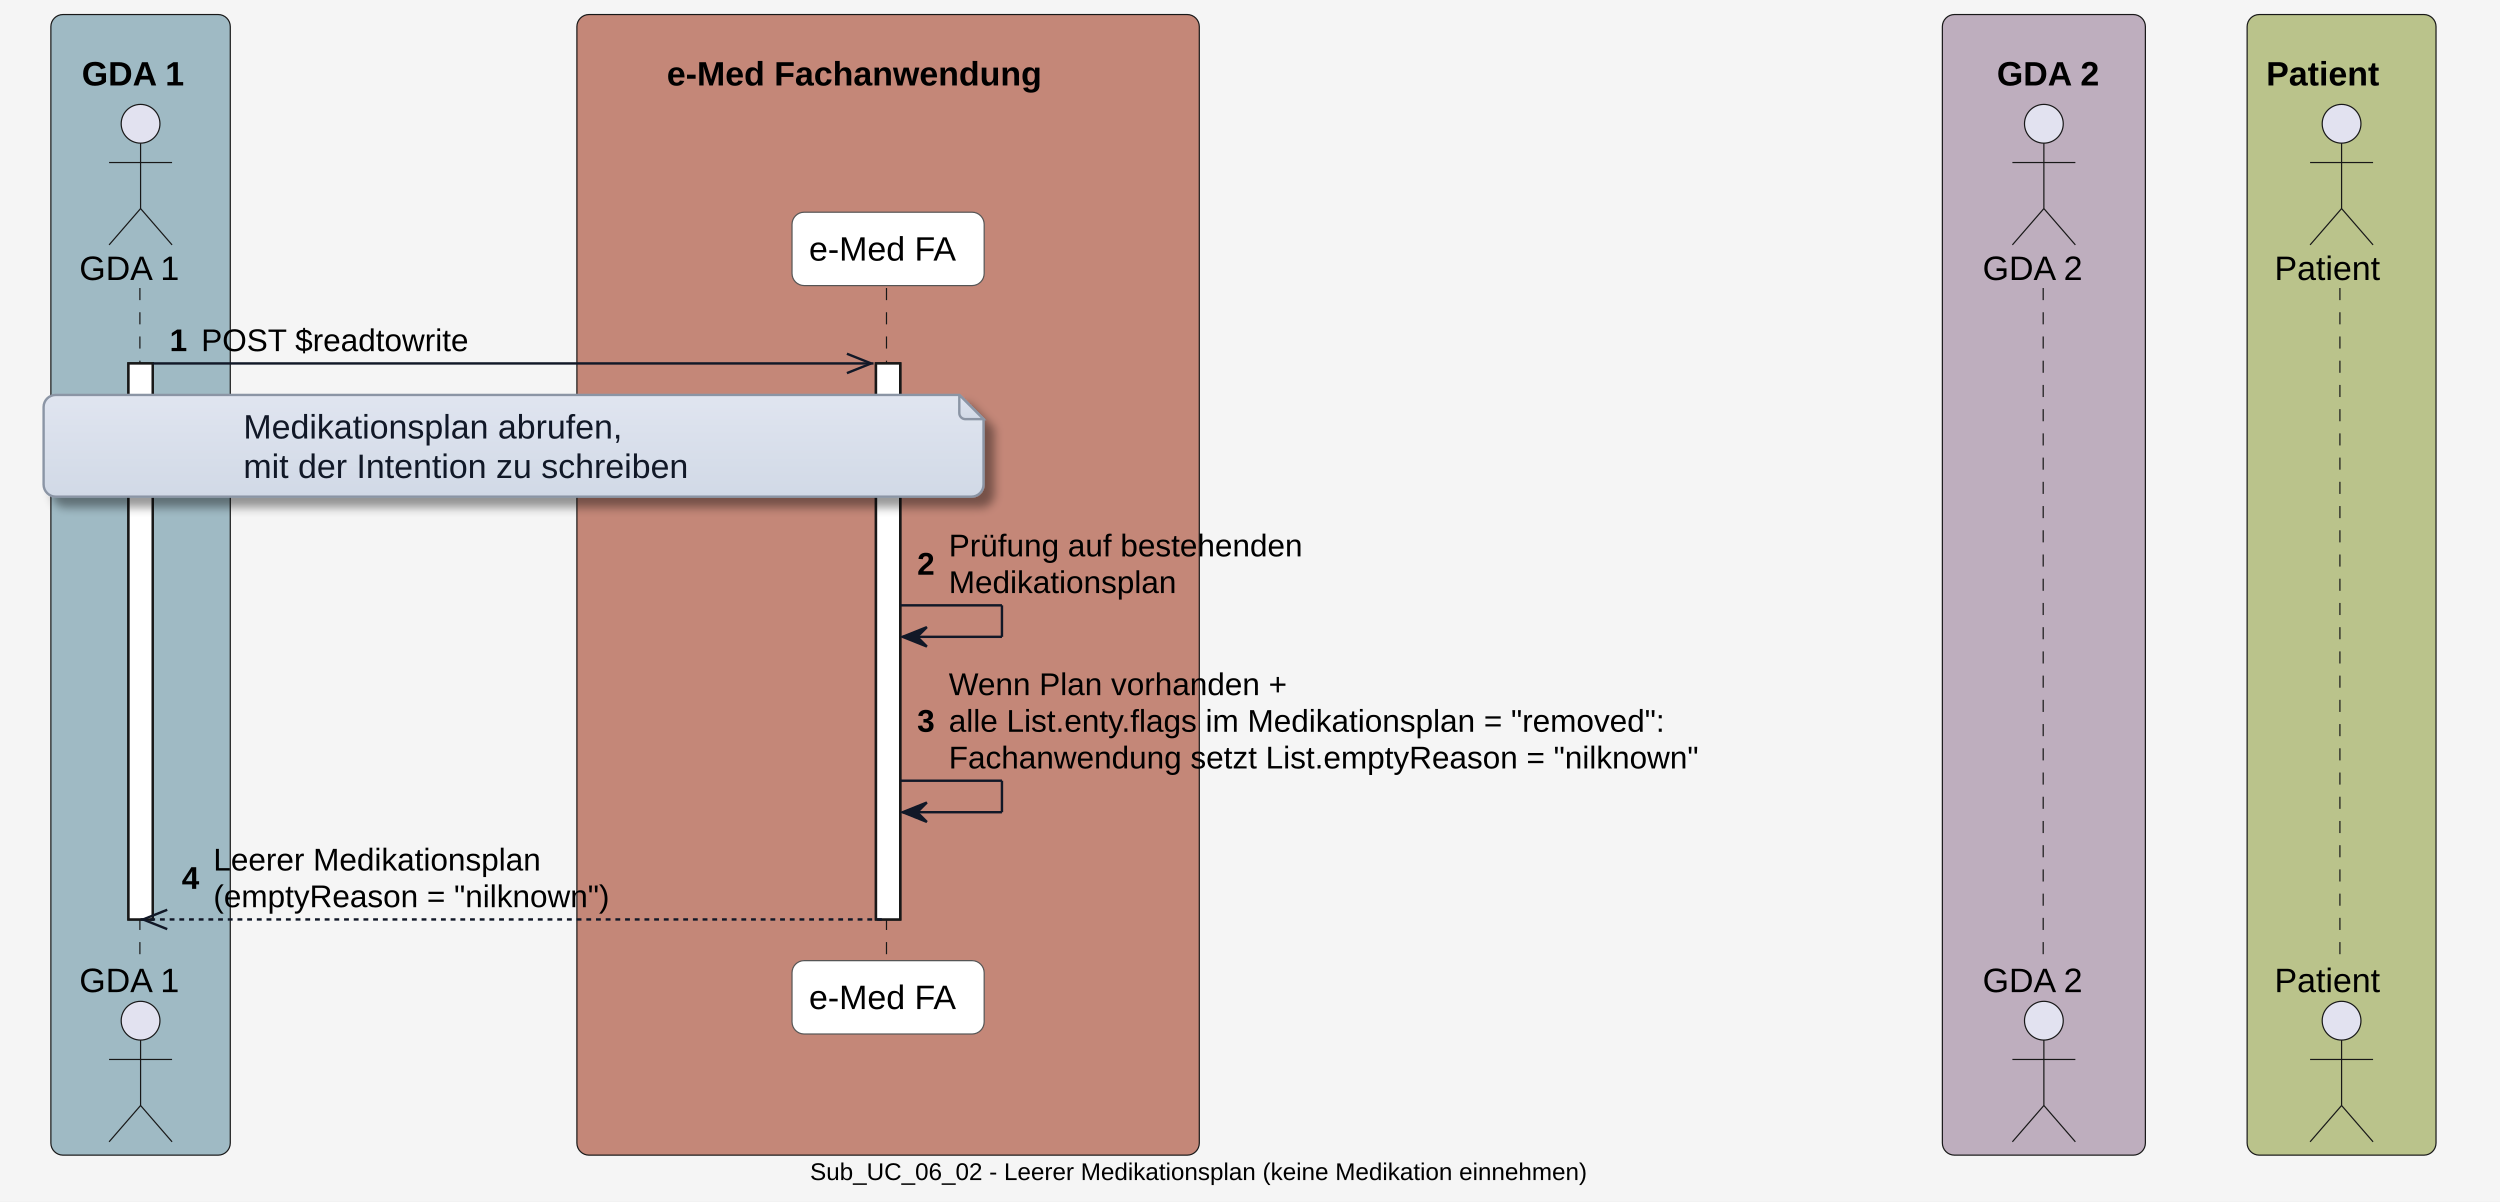
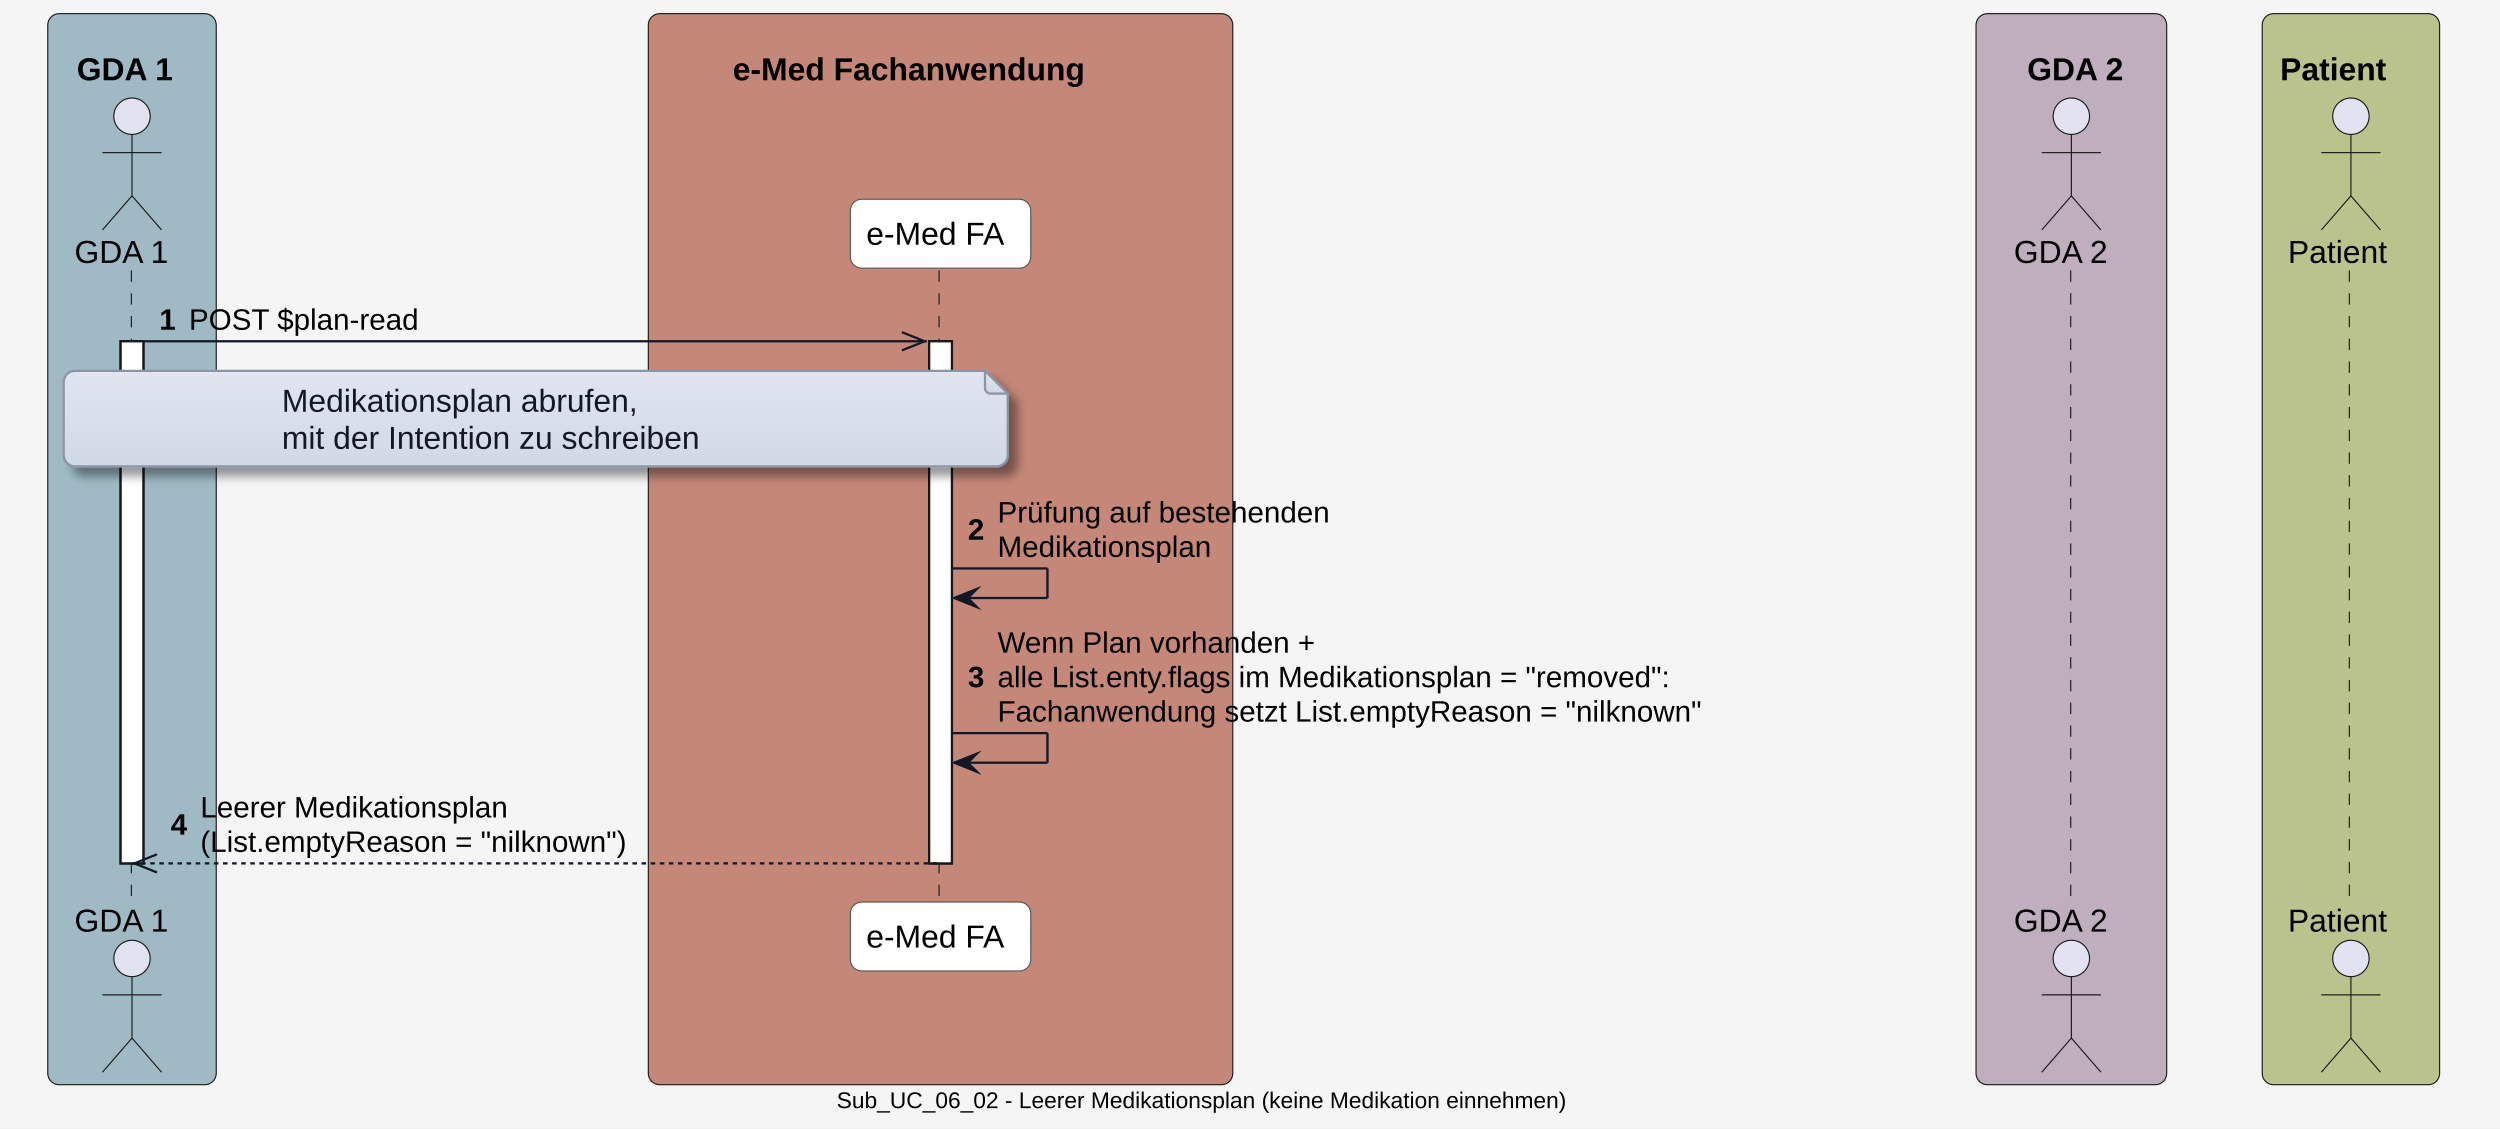
- <svg xmlns="http://www.w3.org/2000/svg" contentStyleType="text/css" data-diagram-type="SEQUENCE" height="496px" preserveAspectRatio="none" style="width:1032px;height:496px;background:#F5F5F5;" version="1.1" viewBox="0 0 1032 496" width="1032px" zoomAndPan="magnify">
+ <svg xmlns="http://www.w3.org/2000/svg" contentStyleType="text/css" data-diagram-type="SEQUENCE" height="496px" preserveAspectRatio="none" style="width:1099px;height:496px;background:#F5F5F5;" version="1.1" viewBox="0 0 1099 496" width="1099px" zoomAndPan="magnify">
  <defs>
-     <linearGradient id="g1bvv9znmtcb7j0" x1="50%" x2="50%" y1="0%" y2="100%">
+     <linearGradient id="g15l1tfmmft6wf0" x1="50%" x2="50%" y1="0%" y2="100%">
      <stop offset="0%" stop-color="#E0E5F0" />
      <stop offset="100%" stop-color="#D1D9E6" />
    </linearGradient>
-     <filter height="300%" id="f1bvv9znmtcb7j" width="300%" x="-1" y="-1">
+     <filter height="300%" id="f15l1tfmmft6wf" width="300%" x="-1" y="-1">
      <feGaussianBlur result="blurOut" stdDeviation="2" />
      <feColorMatrix in="blurOut" result="blurOut2" type="matrix" values="0 0 0 0 0 0 0 0 0 0 0 0 0 0 0 0 0 0 .4 0" />
      <feOffset dx="4" dy="4" in="blurOut2" result="blurOut3" />
      <feBlend in="SourceGraphic" in2="blurOut3" mode="normal" />
    </filter>
  </defs>
  <g>
-     <rect fill="#F5F5F5" height="496" style="stroke:none;stroke-width:1;" width="1032" x="0" y="0" />
+     <rect fill="#F5F5F5" height="496" style="stroke:none;stroke-width:1;" width="1099" x="0" y="0" />
    <rect fill="#9FBAC4" height="470.844" rx="5" ry="5" style="stroke:#181818;stroke-width:0.5;" width="74.059" x="21" y="6" />
    <text fill="#000000" font-family="'Arial'" font-size="14" font-weight="700" lengthAdjust="spacing" textLength="4.874" x="24" y="18.995"> </text>
    <text fill="#000000" font-family="'Arial'" font-size="14" font-weight="700" lengthAdjust="spacing" textLength="48.562" x="33.748" y="35.292">GDA 1</text>
-     <rect fill="#C48778" height="470.844" rx="5" ry="5" style="stroke:#181818;stroke-width:0.5;" width="256.927" x="238.143" y="6" />
-     <text fill="#000000" font-family="'Arial'" font-size="14" font-weight="700" lengthAdjust="spacing" textLength="4.874" x="241.143" y="18.995"> </text>
-     <text fill="#000000" font-family="'Arial'" font-size="14" font-weight="700" lengthAdjust="spacing" textLength="182.69" x="275.261" y="35.292">e-Med Fachanwendung</text>
-     <rect fill="#BEAEBE" height="470.844" rx="5" ry="5" style="stroke:#181818;stroke-width:0.5;" width="83.807" x="801.809" y="6" />
-     <text fill="#000000" font-family="'Arial'" font-size="14" font-weight="700" lengthAdjust="spacing" textLength="4.874" x="804.809" y="18.995"> </text>
-     <text fill="#000000" font-family="'Arial'" font-size="14" font-weight="700" lengthAdjust="spacing" textLength="48.562" x="824.305" y="35.292">GDA 2</text>
-     <rect fill="#BAC38B" height="470.844" rx="5" ry="5" style="stroke:#181818;stroke-width:0.5;" width="77.976" x="927.615" y="6" />
-     <text fill="#000000" font-family="'Arial'" font-size="14" font-weight="700" lengthAdjust="spacing" textLength="4.874" x="930.615" y="18.995"> </text>
-     <text fill="#000000" font-family="'Arial'" font-size="14" font-weight="700" lengthAdjust="spacing" textLength="57.353" x="935.489" y="35.292">Patient</text>
+     <rect fill="#C48778" height="470.844" rx="5" ry="5" style="stroke:#181818;stroke-width:0.5;" width="256.927" x="285" y="6" />
+     <text fill="#000000" font-family="'Arial'" font-size="14" font-weight="700" lengthAdjust="spacing" textLength="4.874" x="288" y="18.995"> </text>
+     <text fill="#000000" font-family="'Arial'" font-size="14" font-weight="700" lengthAdjust="spacing" textLength="182.69" x="322.118" y="35.292">e-Med Fachanwendung</text>
+     <rect fill="#BEAEBE" height="470.844" rx="5" ry="5" style="stroke:#181818;stroke-width:0.5;" width="83.807" x="868.665" y="6" />
+     <text fill="#000000" font-family="'Arial'" font-size="14" font-weight="700" lengthAdjust="spacing" textLength="4.874" x="871.665" y="18.995"> </text>
+     <text fill="#000000" font-family="'Arial'" font-size="14" font-weight="700" lengthAdjust="spacing" textLength="48.562" x="891.162" y="35.292">GDA 2</text>
+     <rect fill="#BAC38B" height="470.844" rx="5" ry="5" style="stroke:#181818;stroke-width:0.5;" width="77.976" x="994.472" y="6" />
+     <text fill="#000000" font-family="'Arial'" font-size="14" font-weight="700" lengthAdjust="spacing" textLength="4.874" x="997.472" y="18.995"> </text>
+     <text fill="#000000" font-family="'Arial'" font-size="14" font-weight="700" lengthAdjust="spacing" textLength="57.353" x="1002.346" y="35.292">Patient</text>
    <g>
      <rect fill="#FFFFFF" height="229.523" style="stroke:#181818;stroke-width:1;" width="10" x="53.029" y="150.023" />
    </g>
    <g>
-       <rect fill="#FFFFFF" height="229.523" style="stroke:#181818;stroke-width:1;" width="10" x="361.606" y="150.023" />
+       <rect fill="#FFFFFF" height="229.523" style="stroke:#181818;stroke-width:1;" width="10" x="408.463" y="150.023" />
    </g>
    <g class="participant-lifeline" data-entity-uid="part1" data-qualified-name="GDA_1" data-source-line="41" id="part1-lifeline">
      <g>
        <rect fill="#000000" fill-opacity="0" height="278.656" width="8" x="54.029" y="118.891" />
        <line style="stroke:#181818;stroke-width:0.5;stroke-dasharray:5,5;" x1="57.748" x2="57.748" y1="118.891" y2="397.547" />
      </g>
    </g>
    <g class="participant-lifeline" data-entity-uid="part2" data-qualified-name="eMed_FA" data-source-line="45" id="part2-lifeline">
      <g>
-         <rect fill="#000000" fill-opacity="0" height="278.656" width="8" x="362.606" y="118.891" />
-         <line style="stroke:#181818;stroke-width:0.5;stroke-dasharray:5,5;" x1="365.944" x2="365.944" y1="118.891" y2="397.547" />
+         <rect fill="#000000" fill-opacity="0" height="278.656" width="8" x="409.463" y="118.891" />
+         <line style="stroke:#181818;stroke-width:0.5;stroke-dasharray:5,5;" x1="412.801" x2="412.801" y1="118.891" y2="397.547" />
      </g>
    </g>
    <g class="participant-lifeline" data-entity-uid="part3" data-qualified-name="GDA_2" data-source-line="49" id="part3-lifeline">
      <g>
-         <rect fill="#000000" fill-opacity="0" height="278.656" width="8" x="839.712" y="118.891" />
-         <line style="stroke:#181818;stroke-width:0.5;stroke-dasharray:5,5;" x1="843.43" x2="843.43" y1="118.891" y2="397.547" />
+         <rect fill="#000000" fill-opacity="0" height="278.656" width="8" x="906.569" y="118.891" />
+         <line style="stroke:#181818;stroke-width:0.5;stroke-dasharray:5,5;" x1="910.287" x2="910.287" y1="118.891" y2="397.547" />
      </g>
    </g>
    <g class="participant-lifeline" data-entity-uid="part4" data-qualified-name="Patient" data-source-line="53" id="part4-lifeline">
      <g>
-         <rect fill="#000000" fill-opacity="0" height="278.656" width="8" x="962.603" y="118.891" />
-         <line style="stroke:#181818;stroke-width:0.5;stroke-dasharray:5,5;" x1="965.915" x2="965.915" y1="118.891" y2="397.547" />
+         <rect fill="#000000" fill-opacity="0" height="278.656" width="8" x="1029.46" y="118.891" />
+         <line style="stroke:#181818;stroke-width:0.5;stroke-dasharray:5,5;" x1="1032.772" x2="1032.772" y1="118.891" y2="397.547" />
      </g>
    </g>
    <g class="participant participant-head" data-entity-uid="part1" data-qualified-name="GDA_1" data-source-line="41" id="part1-head">
      <text fill="#000000" font-family="'Arial'" font-size="14" lengthAdjust="spacing" textLength="44.563" x="32.748" y="115.589">GDA 1</text>
      <ellipse cx="58.029" cy="51.094" fill="#E2E2F0" rx="8" ry="8" style="stroke:#181818;stroke-width:0.5;" />
      <path d="M58.029,59.094 L58.029,86.094 M45.029,67.094 L71.029,67.094 M58.029,86.094 L45.029,101.094 M58.029,86.094 L71.029,101.094" fill="none" style="stroke:#181818;stroke-width:0.5;" />
    </g>
    <g class="participant participant-tail" data-entity-uid="part1" data-qualified-name="GDA_1" data-source-line="41" id="part1-tail">
      <text fill="#000000" font-family="'Arial'" font-size="14" lengthAdjust="spacing" textLength="44.563" x="32.748" y="409.542">GDA 1</text>
      <ellipse cx="58.029" cy="421.344" fill="#E2E2F0" rx="8" ry="8" style="stroke:#181818;stroke-width:0.5;" />
      <path d="M58.029,429.344 L58.029,456.344 M45.029,437.344 L71.029,437.344 M58.029,456.344 L45.029,471.344 M58.029,456.344 L71.029,471.344" fill="none" style="stroke:#181818;stroke-width:0.5;" />
    </g>
    <g class="participant participant-head" data-entity-uid="part2" data-qualified-name="eMed_FA" data-source-line="45" id="part2-head">
-       <rect fill="#FFFFFF" height="30.297" rx="5" ry="5" style="stroke:#555555;stroke-width:0.5;" width="79.324" x="326.944" y="87.594" />
-       <text fill="#000000" font-family="'Arial'" font-size="14" lengthAdjust="spacing" textLength="65.324" x="333.944" y="107.589">e-Med FA</text>
+       <rect fill="#FFFFFF" height="30.297" rx="5" ry="5" style="stroke:#555555;stroke-width:0.5;" width="79.324" x="373.801" y="87.594" />
+       <text fill="#000000" font-family="'Arial'" font-size="14" lengthAdjust="spacing" textLength="65.324" x="380.801" y="107.589">e-Med FA</text>
    </g>
    <g class="participant participant-tail" data-entity-uid="part2" data-qualified-name="eMed_FA" data-source-line="45" id="part2-tail">
-       <rect fill="#FFFFFF" height="30.297" rx="5" ry="5" style="stroke:#555555;stroke-width:0.5;" width="79.324" x="326.944" y="396.547" />
-       <text fill="#000000" font-family="'Arial'" font-size="14" lengthAdjust="spacing" textLength="65.324" x="333.944" y="416.542">e-Med FA</text>
+       <rect fill="#FFFFFF" height="30.297" rx="5" ry="5" style="stroke:#555555;stroke-width:0.5;" width="79.324" x="373.801" y="396.547" />
+       <text fill="#000000" font-family="'Arial'" font-size="14" lengthAdjust="spacing" textLength="65.324" x="380.801" y="416.542">e-Med FA</text>
    </g>
    <g class="participant participant-head" data-entity-uid="part3" data-qualified-name="GDA_2" data-source-line="49" id="part3-head">
-       <text fill="#000000" font-family="'Arial'" font-size="14" lengthAdjust="spacing" textLength="44.563" x="818.43" y="115.589">GDA 2</text>
-       <ellipse cx="843.712" cy="51.094" fill="#E2E2F0" rx="8" ry="8" style="stroke:#181818;stroke-width:0.5;" />
-       <path d="M843.712,59.094 L843.712,86.094 M830.712,67.094 L856.712,67.094 M843.712,86.094 L830.712,101.094 M843.712,86.094 L856.712,101.094" fill="none" style="stroke:#181818;stroke-width:0.5;" />
+       <text fill="#000000" font-family="'Arial'" font-size="14" lengthAdjust="spacing" textLength="44.563" x="885.287" y="115.589">GDA 2</text>
+       <ellipse cx="910.569" cy="51.094" fill="#E2E2F0" rx="8" ry="8" style="stroke:#181818;stroke-width:0.5;" />
+       <path d="M910.569,59.094 L910.569,86.094 M897.569,67.094 L923.569,67.094 M910.569,86.094 L897.569,101.094 M910.569,86.094 L923.569,101.094" fill="none" style="stroke:#181818;stroke-width:0.5;" />
    </g>
    <g class="participant participant-tail" data-entity-uid="part3" data-qualified-name="GDA_2" data-source-line="49" id="part3-tail">
-       <text fill="#000000" font-family="'Arial'" font-size="14" lengthAdjust="spacing" textLength="44.563" x="818.43" y="409.542">GDA 2</text>
-       <ellipse cx="843.712" cy="421.344" fill="#E2E2F0" rx="8" ry="8" style="stroke:#181818;stroke-width:0.5;" />
-       <path d="M843.712,429.344 L843.712,456.344 M830.712,437.344 L856.712,437.344 M843.712,456.344 L830.712,471.344 M843.712,456.344 L856.712,471.344" fill="none" style="stroke:#181818;stroke-width:0.5;" />
+       <text fill="#000000" font-family="'Arial'" font-size="14" lengthAdjust="spacing" textLength="44.563" x="885.287" y="409.542">GDA 2</text>
+       <ellipse cx="910.569" cy="421.344" fill="#E2E2F0" rx="8" ry="8" style="stroke:#181818;stroke-width:0.5;" />
+       <path d="M910.569,429.344 L910.569,456.344 M897.569,437.344 L923.569,437.344 M910.569,456.344 L897.569,471.344 M910.569,456.344 L923.569,471.344" fill="none" style="stroke:#181818;stroke-width:0.5;" />
    </g>
    <g class="participant participant-head" data-entity-uid="part4" data-qualified-name="Patient" data-source-line="53" id="part4-head">
-       <text fill="#000000" font-family="'Arial'" font-size="14" lengthAdjust="spacing" textLength="49.376" x="938.915" y="115.589">Patient</text>
-       <ellipse cx="966.603" cy="51.094" fill="#E2E2F0" rx="8" ry="8" style="stroke:#181818;stroke-width:0.5;" />
-       <path d="M966.603,59.094 L966.603,86.094 M953.603,67.094 L979.603,67.094 M966.603,86.094 L953.603,101.094 M966.603,86.094 L979.603,101.094" fill="none" style="stroke:#181818;stroke-width:0.5;" />
+       <text fill="#000000" font-family="'Arial'" font-size="14" lengthAdjust="spacing" textLength="49.376" x="1005.772" y="115.589">Patient</text>
+       <ellipse cx="1033.46" cy="51.094" fill="#E2E2F0" rx="8" ry="8" style="stroke:#181818;stroke-width:0.5;" />
+       <path d="M1033.46,59.094 L1033.46,86.094 M1020.46,67.094 L1046.46,67.094 M1033.46,86.094 L1020.46,101.094 M1033.46,86.094 L1046.46,101.094" fill="none" style="stroke:#181818;stroke-width:0.5;" />
    </g>
    <g class="participant participant-tail" data-entity-uid="part4" data-qualified-name="Patient" data-source-line="53" id="part4-tail">
-       <text fill="#000000" font-family="'Arial'" font-size="14" lengthAdjust="spacing" textLength="49.376" x="938.915" y="409.542">Patient</text>
-       <ellipse cx="966.603" cy="421.344" fill="#E2E2F0" rx="8" ry="8" style="stroke:#181818;stroke-width:0.5;" />
-       <path d="M966.603,429.344 L966.603,456.344 M953.603,437.344 L979.603,437.344 M966.603,456.344 L953.603,471.344 M966.603,456.344 L979.603,471.344" fill="none" style="stroke:#181818;stroke-width:0.5;" />
+       <text fill="#000000" font-family="'Arial'" font-size="14" lengthAdjust="spacing" textLength="49.376" x="1005.772" y="409.542">Patient</text>
+       <ellipse cx="1033.46" cy="421.344" fill="#E2E2F0" rx="8" ry="8" style="stroke:#181818;stroke-width:0.5;" />
+       <path d="M1033.46,429.344 L1033.46,456.344 M1020.46,437.344 L1046.46,437.344 M1033.46,456.344 L1020.46,471.344 M1033.46,456.344 L1046.46,471.344" fill="none" style="stroke:#181818;stroke-width:0.5;" />
    </g>
    <g>
      <rect fill="#FFFFFF" height="229.523" style="stroke:#181818;stroke-width:1;" width="10" x="53.029" y="150.023" />
    </g>
    <g>
-       <rect fill="#FFFFFF" height="229.523" style="stroke:#181818;stroke-width:1;" width="10" x="361.606" y="150.023" />
+       <rect fill="#FFFFFF" height="229.523" style="stroke:#181818;stroke-width:1;" width="10" x="408.463" y="150.023" />
    </g>
    <g class="message" data-entity-1="part1" data-entity-2="part2" data-source-line="59" id="msg1">
-       <line style="stroke:#111827;stroke-width:1;" x1="359.606" x2="349.606" y1="150.023" y2="146.023" />
-       <line style="stroke:#111827;stroke-width:1;" x1="359.606" x2="349.606" y1="150.023" y2="154.023" />
-       <line style="stroke:#111827;stroke-width:1;" x1="63.029" x2="360.606" y1="150.023" y2="150.023" />
+       <line style="stroke:#111827;stroke-width:1;" x1="406.463" x2="396.463" y1="150.023" y2="146.023" />
+       <line style="stroke:#111827;stroke-width:1;" x1="406.463" x2="396.463" y1="150.023" y2="154.023" />
+       <line style="stroke:#111827;stroke-width:1;" x1="63.029" x2="407.463" y1="150.023" y2="150.023" />
      <text fill="#000000" font-family="'Arial'" font-size="13" font-weight="700" lengthAdjust="spacing" textLength="9.045" x="70.029" y="144.958">1</text>
-       <text fill="#000000" font-family="'Arial'" font-size="13" lengthAdjust="spacing" textLength="121.964" x="83.075" y="144.958">POST $readtowrite</text>
+       <text fill="#000000" font-family="'Arial'" font-size="13" lengthAdjust="spacing" textLength="108.989" x="83.075" y="144.958">POST $plan-read</text>
    </g>
-     <path d="M18,168.023 L18,200.023 A5,5 0 0 0 23,205.023 L401,205.023 A5,5 0 0 0 406,200.023 L406,173.023 L396,163.023 L23,163.023 A5,5 0 0 0 18,168.023" fill="url(#g1bvv9znmtcb7j0)" filter="url(#f1bvv9znmtcb7j)" style="stroke:#8B95A5;stroke-width:1;" />
-     <path d="M396,163.023 L396,170.523 A2.5,2.5 0 0 0 398.5,173.023 L406,173.023 L396,163.023" fill="url(#g1bvv9znmtcb7j0)" style="stroke:#8B95A5;stroke-width:1;" />
-     <text fill="#111827" font-family="'Arial'" font-size="14" lengthAdjust="spacing" textLength="177.905" x="100.467" y="181.019">Medikationsplan abrufen,</text>
-     <text fill="#111827" font-family="'Arial'" font-size="14" lengthAdjust="spacing" textLength="211.586" x="100.467" y="197.315">mit der Intention zu schreiben</text>
+     <path d="M28,168.023 L28,200.023 A5,5 0 0 0 33,205.023 L438,205.023 A5,5 0 0 0 443,200.023 L443,173.023 L433,163.023 L33,163.023 A5,5 0 0 0 28,168.023" fill="url(#g15l1tfmmft6wf0)" filter="url(#f15l1tfmmft6wf)" style="stroke:#8B95A5;stroke-width:1;" />
+     <path d="M433,163.023 L433,170.523 A2.5,2.5 0 0 0 435.5,173.023 L443,173.023 L433,163.023" fill="url(#g15l1tfmmft6wf0)" style="stroke:#8B95A5;stroke-width:1;" />
+     <text fill="#111827" font-family="'Arial'" font-size="14" lengthAdjust="spacing" textLength="177.905" x="123.896" y="181.019">Medikationsplan abrufen,</text>
+     <text fill="#111827" font-family="'Arial'" font-size="14" lengthAdjust="spacing" textLength="211.586" x="123.896" y="197.315">mit der Intention zu schreiben</text>
    <g class="message" data-entity-1="part2" data-entity-2="part2" data-source-line="68" id="msg2">
-       <line style="stroke:#111827;stroke-width:1;" x1="371.606" x2="413.606" y1="249.883" y2="249.883" />
-       <line style="stroke:#111827;stroke-width:1;" x1="413.606" x2="413.606" y1="249.883" y2="262.883" />
-       <line style="stroke:#111827;stroke-width:1;" x1="372.606" x2="413.606" y1="262.883" y2="262.883" />
-       <polygon fill="#111827" points="382.606,258.883,372.606,262.883,382.606,266.883,378.606,262.883" style="stroke:#111827;stroke-width:1;" />
-       <text fill="#000000" font-family="'Arial'" font-size="13" font-weight="700" lengthAdjust="spacing" textLength="9.045" x="378.606" y="237.25">2</text>
-       <text fill="#000000" font-family="'Arial'" font-size="13" lengthAdjust="spacing" textLength="164.861" x="391.651" y="229.684">Prüfung auf bestehenden</text>
-       <text fill="#000000" font-family="'Arial'" font-size="13" lengthAdjust="spacing" textLength="106.317" x="391.651" y="244.817">Medikationsplan</text>
+       <line style="stroke:#111827;stroke-width:1;" x1="418.463" x2="460.463" y1="249.883" y2="249.883" />
+       <line style="stroke:#111827;stroke-width:1;" x1="460.463" x2="460.463" y1="249.883" y2="262.883" />
+       <line style="stroke:#111827;stroke-width:1;" x1="419.463" x2="460.463" y1="262.883" y2="262.883" />
+       <polygon fill="#111827" points="429.463,258.883,419.463,262.883,429.463,266.883,425.463,262.883" style="stroke:#111827;stroke-width:1;stroke-linejoin:miter;stroke-miterlimit:10;" />
+       <text fill="#000000" font-family="'Arial'" font-size="13" font-weight="700" lengthAdjust="spacing" textLength="9.045" x="425.463" y="237.25">2</text>
+       <text fill="#000000" font-family="'Arial'" font-size="13" lengthAdjust="spacing" textLength="164.861" x="438.508" y="229.684">Prüfung auf bestehenden</text>
+       <text fill="#000000" font-family="'Arial'" font-size="13" lengthAdjust="spacing" textLength="106.317" x="438.508" y="244.817">Medikationsplan</text>
    </g>
    <g class="message" data-entity-1="part2" data-entity-2="part2" data-source-line="70" id="msg3">
-       <line style="stroke:#111827;stroke-width:1;" x1="371.606" x2="413.606" y1="322.281" y2="322.281" />
-       <line style="stroke:#111827;stroke-width:1;" x1="413.606" x2="413.606" y1="322.281" y2="335.281" />
-       <line style="stroke:#111827;stroke-width:1;" x1="372.606" x2="413.606" y1="335.281" y2="335.281" />
-       <polygon fill="#111827" points="382.606,331.281,372.606,335.281,382.606,339.281,378.606,335.281" style="stroke:#111827;stroke-width:1;" />
-       <text fill="#000000" font-family="'Arial'" font-size="13" font-weight="700" lengthAdjust="spacing" textLength="9.045" x="378.606" y="302.082">3</text>
-       <text fill="#000000" font-family="'Arial'" font-size="13" lengthAdjust="spacing" textLength="158.203" x="391.651" y="286.95">Wenn Plan vorhanden +</text>
-       <text fill="#000000" font-family="'Arial'" font-size="13" lengthAdjust="spacing" textLength="342.773" x="391.651" y="302.082">alle List.enty.flags im Medikationsplan = "removed":</text>
-       <text fill="#000000" font-family="'Arial'" font-size="13" lengthAdjust="spacing" textLength="352.638" x="391.651" y="317.215">Fachanwendung setzt List.emptyReason = "nilknown"</text>
+       <line style="stroke:#111827;stroke-width:1;" x1="418.463" x2="460.463" y1="322.281" y2="322.281" />
+       <line style="stroke:#111827;stroke-width:1;" x1="460.463" x2="460.463" y1="322.281" y2="335.281" />
+       <line style="stroke:#111827;stroke-width:1;" x1="419.463" x2="460.463" y1="335.281" y2="335.281" />
+       <polygon fill="#111827" points="429.463,331.281,419.463,335.281,429.463,339.281,425.463,335.281" style="stroke:#111827;stroke-width:1;stroke-linejoin:miter;stroke-miterlimit:10;" />
+       <text fill="#000000" font-family="'Arial'" font-size="13" font-weight="700" lengthAdjust="spacing" textLength="9.045" x="425.463" y="302.082">3</text>
+       <text fill="#000000" font-family="'Arial'" font-size="13" lengthAdjust="spacing" textLength="158.203" x="438.508" y="286.95">Wenn Plan vorhanden +</text>
+       <text fill="#000000" font-family="'Arial'" font-size="13" lengthAdjust="spacing" textLength="342.773" x="438.508" y="302.082">alle List.enty.flags im Medikationsplan = "removed":</text>
+       <text fill="#000000" font-family="'Arial'" font-size="13" lengthAdjust="spacing" textLength="352.638" x="438.508" y="317.215">Fachanwendung setzt List.emptyReason = "nilknown"</text>
    </g>
    <g class="message" data-entity-1="part2" data-entity-2="part1" data-source-line="72" id="msg4">
      <line style="stroke:#111827;stroke-width:1;" x1="59.029" x2="69.029" y1="379.547" y2="375.547" />
      <line style="stroke:#111827;stroke-width:1;" x1="59.029" x2="69.029" y1="379.547" y2="383.547" />
-       <line style="stroke:#111827;stroke-width:1;stroke-dasharray:2,2;" x1="58.029" x2="365.606" y1="379.547" y2="379.547" />
+       <line style="stroke:#111827;stroke-width:1;stroke-dasharray:2,2;" x1="58.029" x2="412.463" y1="379.547" y2="379.547" />
      <text fill="#000000" font-family="'Arial'" font-size="13" font-weight="700" lengthAdjust="spacing" textLength="9.045" x="75.029" y="366.915">4</text>
      <text fill="#000000" font-family="'Arial'" font-size="13" lengthAdjust="spacing" textLength="152.375" x="88.075" y="359.348">Leerer Medikationsplan</text>
-       <text fill="#000000" font-family="'Arial'" font-size="13" lengthAdjust="spacing" textLength="188.982" x="88.075" y="374.481">(emptyReason = "nilknown")</text>
+       <text fill="#000000" font-family="'Arial'" font-size="13" lengthAdjust="spacing" textLength="215.839" x="88.075" y="374.481">(List.emptyReason = "nilknown")</text>
    </g>
    <g class="footer" data-source-line="77">
-       <text fill="#000000" font-family="'Arial'" font-size="10" lengthAdjust="spacing" textLength="356.821" x="334.385" y="487.126">Sub_UC_06_02 - Leerer Medikationsplan (keine Medikation einnehmen)</text>
+       <text fill="#000000" font-family="'Arial'" font-size="10" lengthAdjust="spacing" textLength="356.821" x="367.813" y="487.126">Sub_UC_06_02 - Leerer Medikationsplan (keine Medikation einnehmen)</text>
    </g>
  </g>
</svg>
